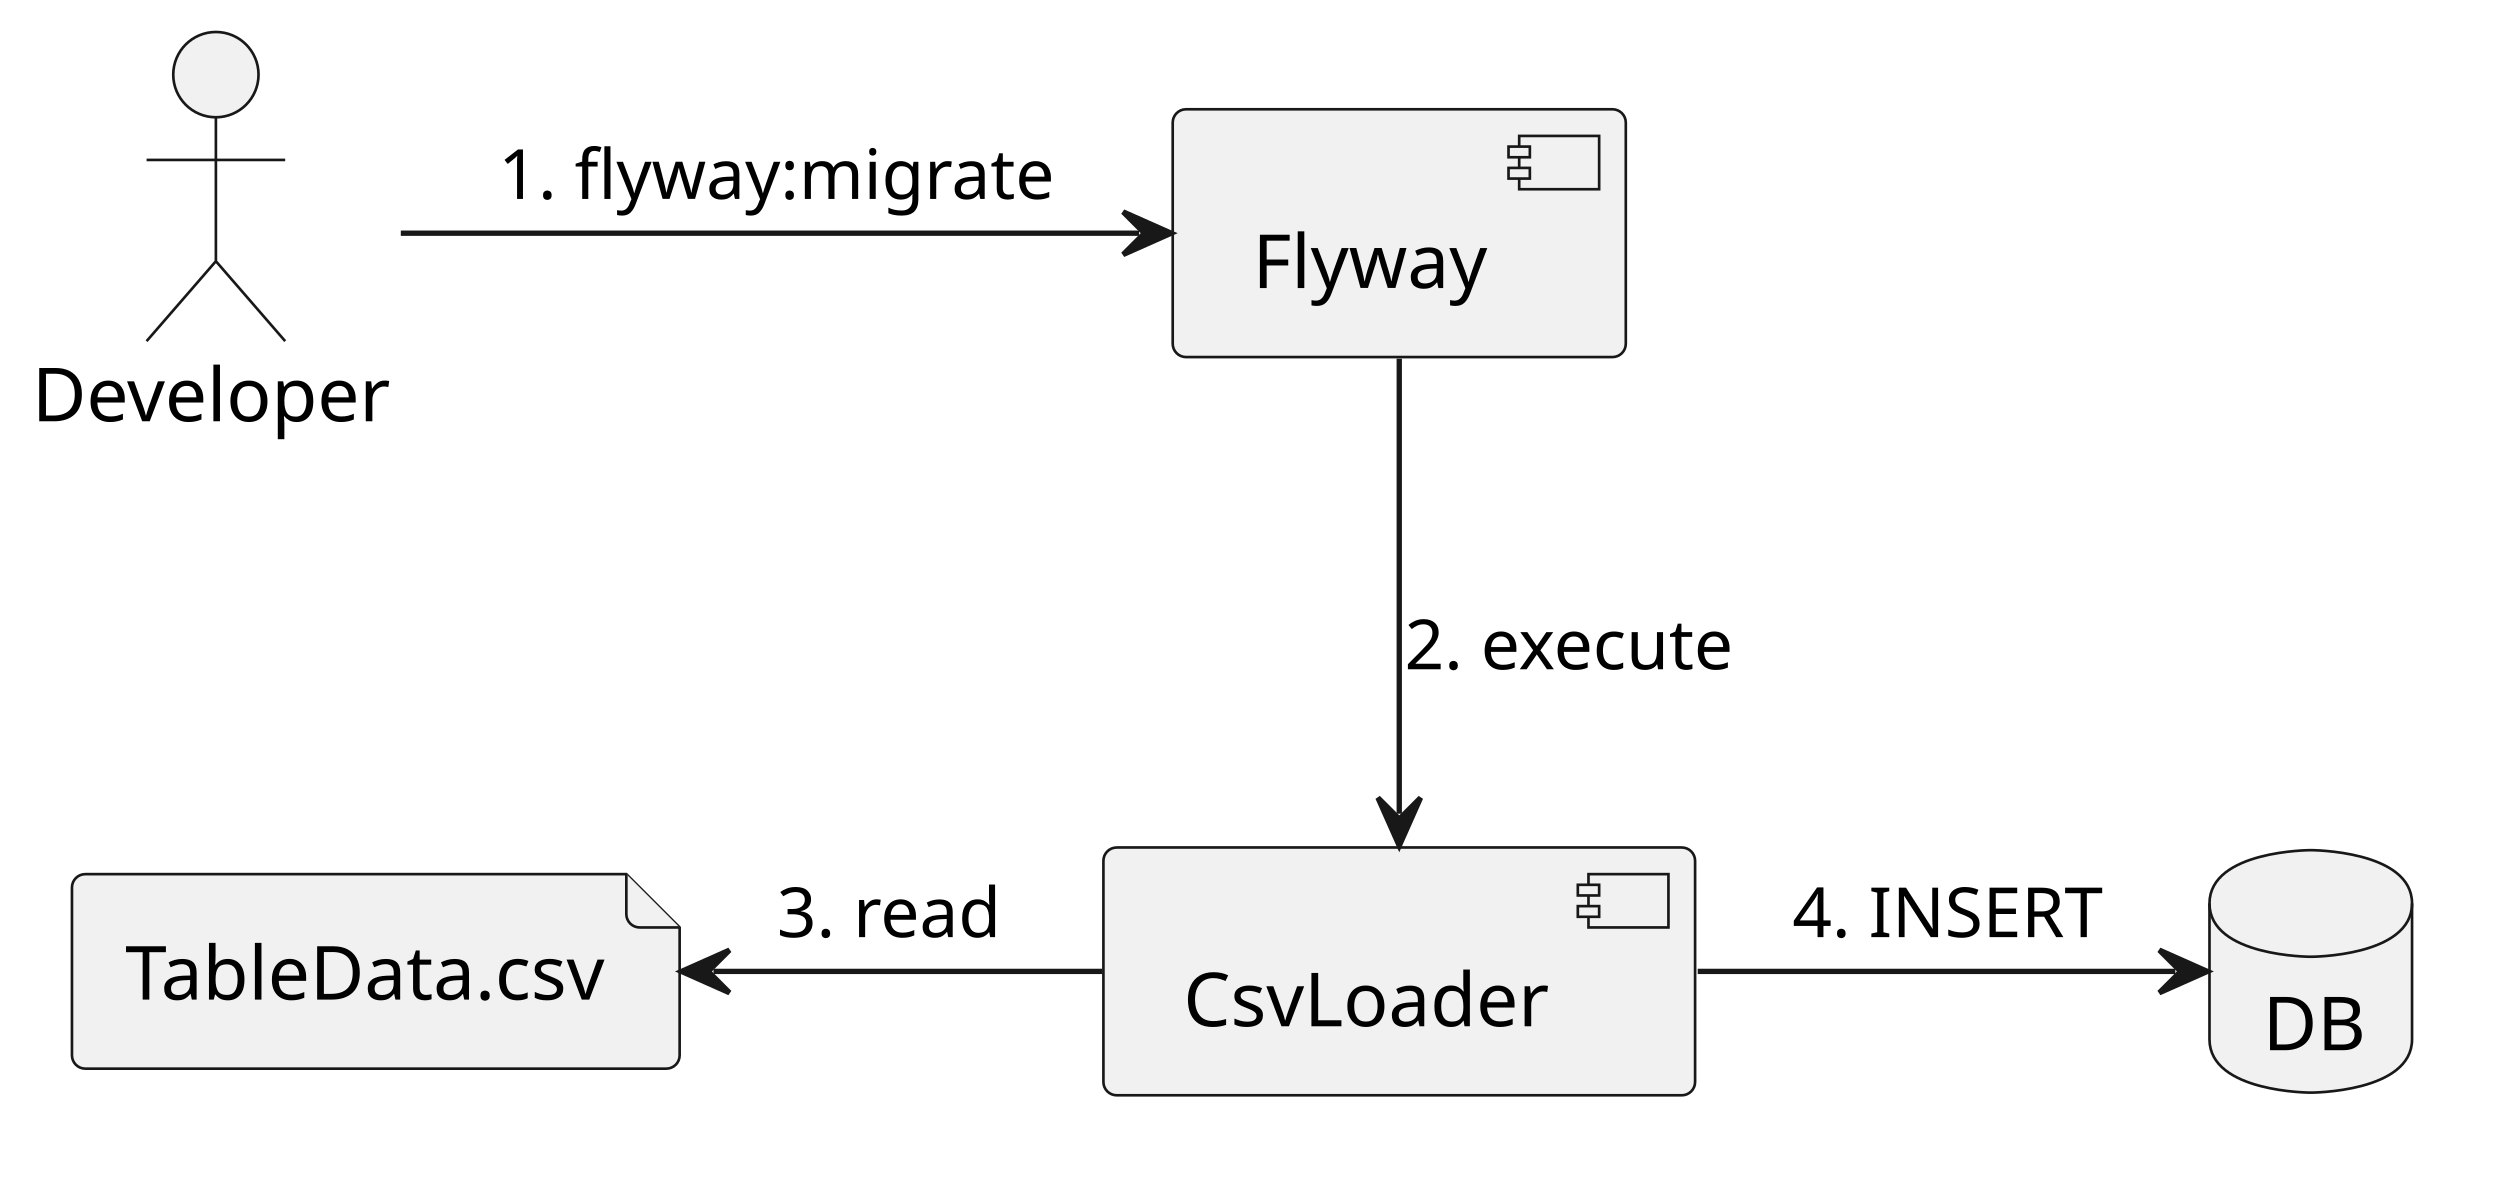
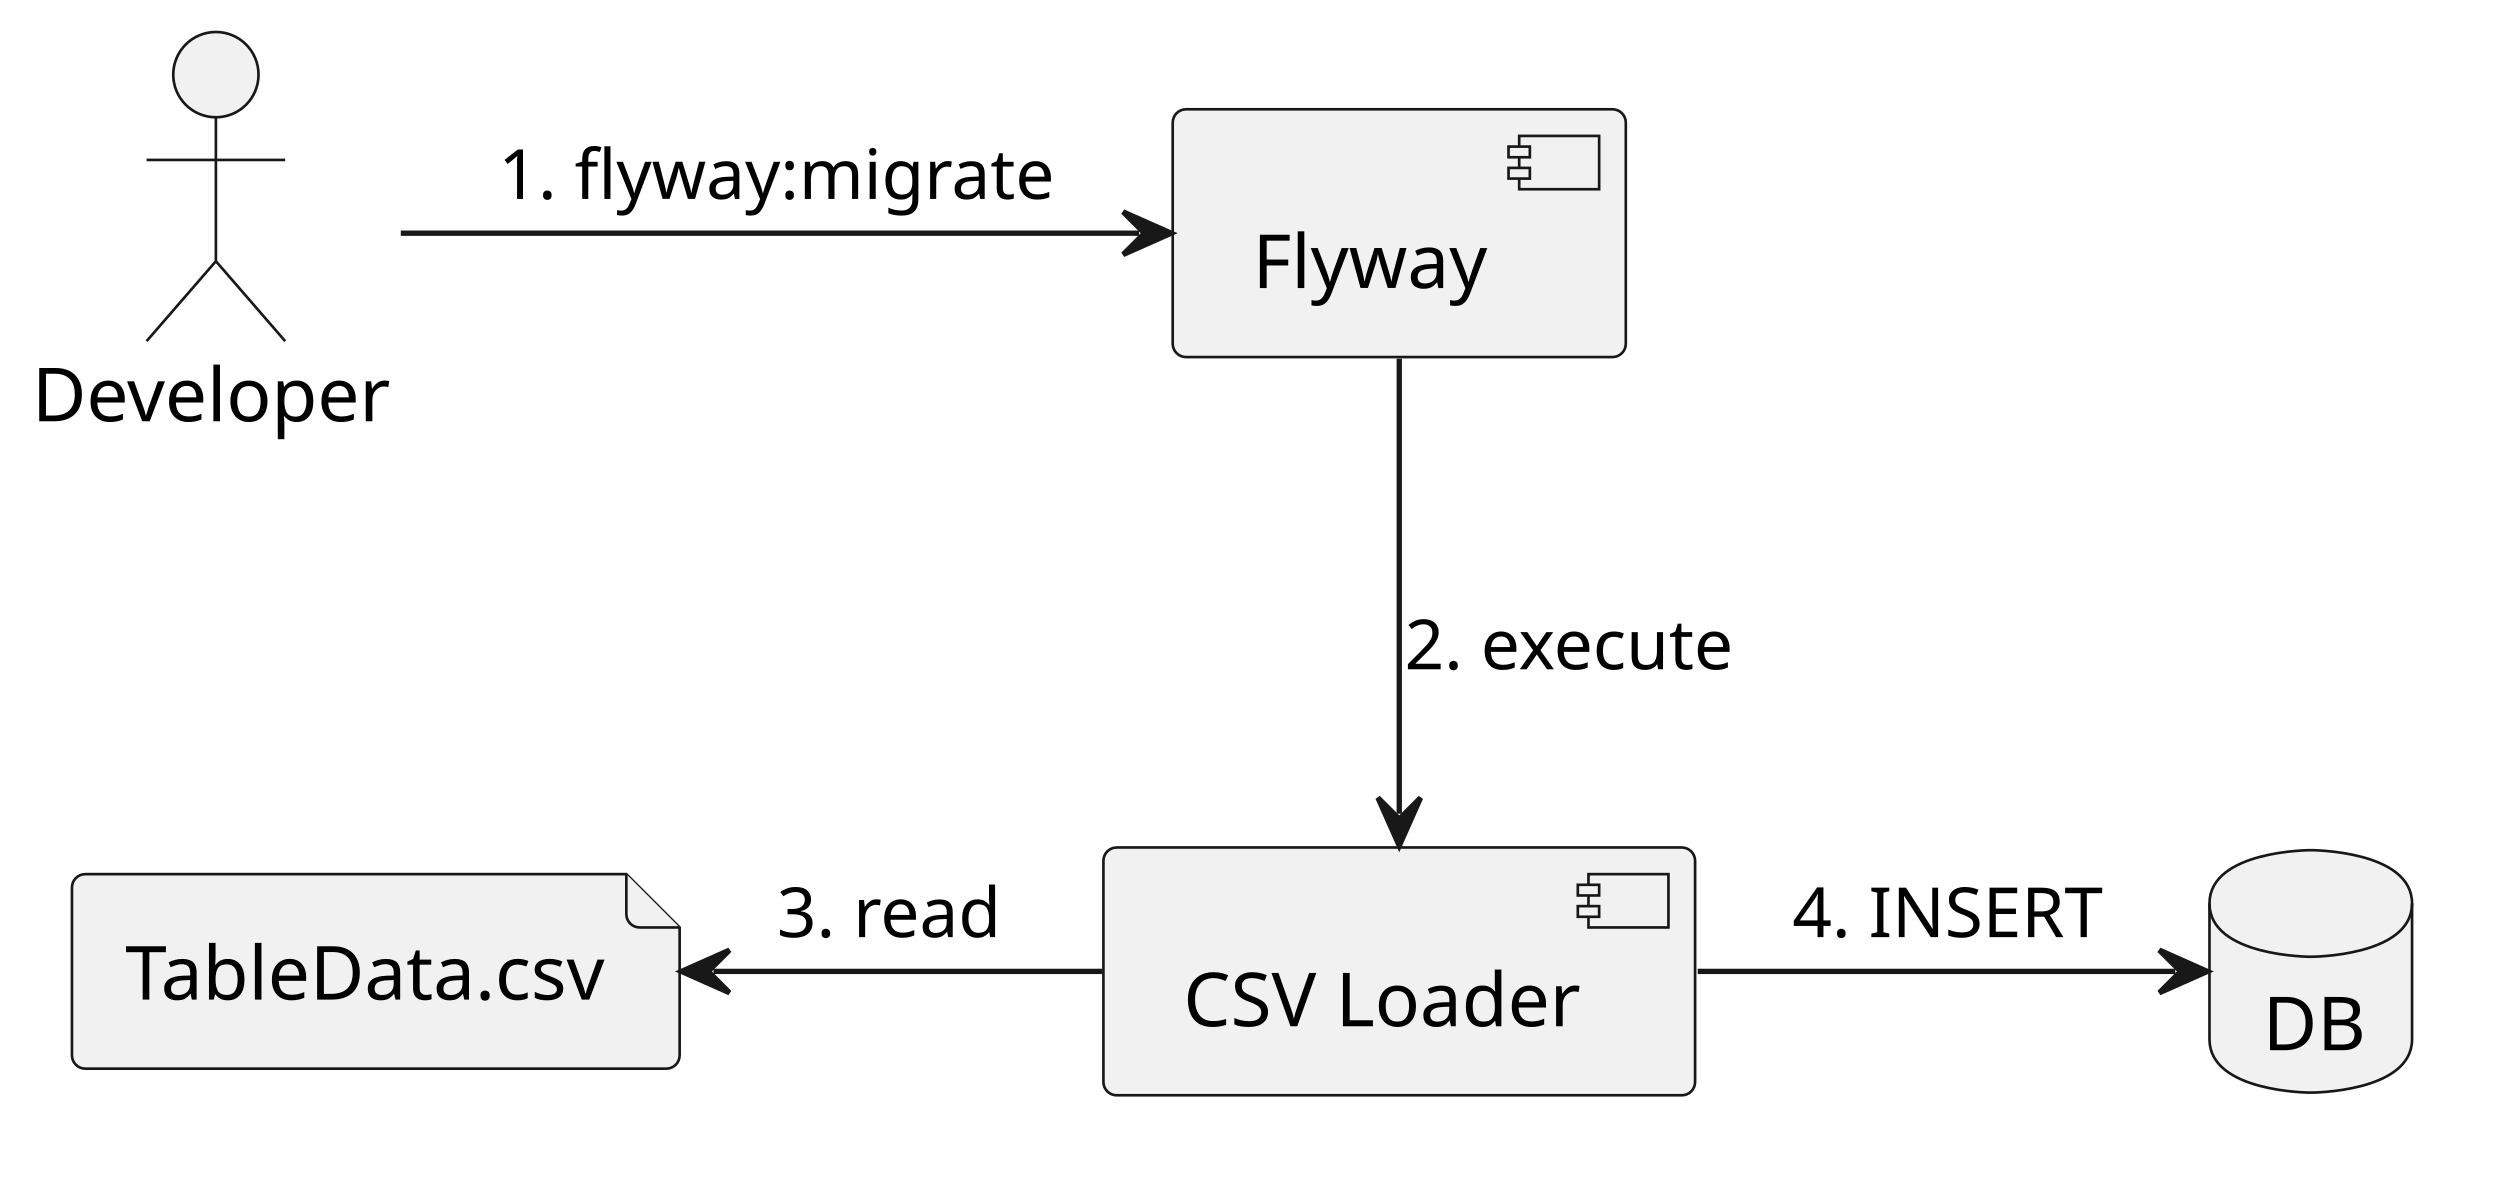
<svg xmlns="http://www.w3.org/2000/svg" contentStyleType="text/css" height="221px" preserveAspectRatio="none" style="width:469px;height:221px;background:#FFFFFF;" version="1.1" viewBox="0 0 469 221" width="469px" zoomAndPan="magnify">
  <defs />
  <g>
    <g id="elem_Developer">
      <ellipse cx="40.5" cy="14" fill="#F1F1F1" rx="8" ry="8" style="stroke:#181818;stroke-width:0.5;" />
      <path d="M40.5,22 L40.5,49 M27.5,30 L53.5,30 M40.5,49 L27.5,64 M40.5,49 L53.5,64 " fill="none" style="stroke:#181818;stroke-width:0.5;" />
      <text fill="#000000" font-family="sans-serif" font-size="14" lengthAdjust="spacing" textLength="69" x="6" y="79.035">Developer</text>
    </g>
    <g id="elem_Flyway">
      <rect fill="#F1F1F1" height="46.488" rx="2.5" ry="2.5" style="stroke:#181818;stroke-width:0.5;" width="85" x="220" y="20.5" />
      <rect fill="#F1F1F1" height="10" style="stroke:#181818;stroke-width:0.5;" width="15" x="285" y="25.5" />
      <rect fill="#F1F1F1" height="2" style="stroke:#181818;stroke-width:0.5;" width="4" x="283" y="27.5" />
      <rect fill="#F1F1F1" height="2" style="stroke:#181818;stroke-width:0.5;" width="4" x="283" y="31.5" />
      <text fill="#000000" font-family="sans-serif" font-size="14" lengthAdjust="spacing" textLength="45" x="235" y="54.035">Flyway</text>
    </g>
    <g id="elem_CsvLoader">
      <rect fill="#F1F1F1" height="46.488" rx="2.5" ry="2.5" style="stroke:#181818;stroke-width:0.5;" width="111" x="207" y="158.99" />
      <rect fill="#F1F1F1" height="10" style="stroke:#181818;stroke-width:0.5;" width="15" x="298" y="163.99" />
      <rect fill="#F1F1F1" height="2" style="stroke:#181818;stroke-width:0.5;" width="4" x="296" y="165.99" />
      <rect fill="#F1F1F1" height="2" style="stroke:#181818;stroke-width:0.5;" width="4" x="296" y="169.99" />
-       <text fill="#000000" font-family="sans-serif" font-size="14" lengthAdjust="spacing" textLength="71" x="222" y="192.525">CsvLoader</text>
+       <text fill="#000000" font-family="sans-serif" font-size="14" lengthAdjust="spacing" textLength="71" x="222" y="192.525">CSV Loader</text>
    </g>
    <g id="elem_DB">
      <path d="M414.5,169.49 C414.5,159.49 433.5,159.49 433.5,159.49 C433.5,159.49 452.5,159.49 452.5,169.49 L452.5,194.978 C452.5,204.978 433.5,204.978 433.5,204.978 C433.5,204.978 414.5,204.978 414.5,194.978 L414.5,169.49 " fill="#F1F1F1" style="stroke:#181818;stroke-width:0.5;" />
      <path d="M414.5,169.49 C414.5,179.49 433.5,179.49 433.5,179.49 C433.5,179.49 452.5,179.49 452.5,169.49 " fill="none" style="stroke:#181818;stroke-width:0.5;" />
      <text fill="#000000" font-family="sans-serif" font-size="14" lengthAdjust="spacing" textLength="18" x="424.5" y="197.025">DB</text>
    </g>
    <g id="elem_csv">
      <path d="M13.5,166.49 L13.5,197.978 A2.5,2.5 0 0 0 16,200.478 L125,200.478 A2.5,2.5 0 0 0 127.5,197.978 L127.5,173.99 L117.5,163.99 L16,163.99 A2.5,2.5 0 0 0 13.5,166.49 " fill="#F1F1F1" style="stroke:#181818;stroke-width:0.5;" />
      <path d="M117.5,163.99 L117.5,171.49 A2.5,2.5 0 0 0 120,173.99 L127.5,173.99 " fill="#F1F1F1" style="stroke:#181818;stroke-width:0.5;" />
      <text fill="#000000" font-family="sans-serif" font-size="14" lengthAdjust="spacing" textLength="94" x="23.5" y="187.525">TableData.csv</text>
    </g>
    <g id="link_Developer_Flyway">
      <path d="M75.19,43.75 C114.21,43.75 171.62,43.75 213.7,43.75 " fill="none" id="Developer-to-Flyway" style="stroke:#181818;stroke-width:1.0;" />
      <polygon fill="#181818" points="219.7,43.75,210.7,39.75,214.7,43.75,210.7,47.75,219.7,43.75" style="stroke:#181818;stroke-width:1.0;" />
      <text fill="#000000" font-family="sans-serif" font-size="13" lengthAdjust="spacing" textLength="108" x="93.5" y="37.318">1. flyway:migrate</text>
    </g>
    <g id="link_Flyway_CsvLoader">
      <path d="M262.5,67.29 C262.5,92.57 262.5,127.36 262.5,152.66 " fill="none" id="Flyway-to-CsvLoader" style="stroke:#181818;stroke-width:1.0;" />
      <polygon fill="#181818" points="262.5,158.66,266.5,149.66,262.5,153.66,258.5,149.66,262.5,158.66" style="stroke:#181818;stroke-width:1.0;" />
      <text fill="#000000" font-family="sans-serif" font-size="13" lengthAdjust="spacing" textLength="65" x="263.5" y="125.558">2. execute</text>
    </g>
    <g id="link_csv_CsvLoader">
      <path d="M133.85,182.24 C158.82,182.24 181.98,182.24 206.77,182.24 " fill="none" id="csv-backto-CsvLoader" style="stroke:#181818;stroke-width:1.0;" />
      <polygon fill="#181818" points="127.85,182.24,136.85,186.24,132.85,182.24,136.85,178.24,127.85,182.24" style="stroke:#181818;stroke-width:1.0;" />
      <text fill="#000000" font-family="sans-serif" font-size="13" lengthAdjust="spacing" textLength="43" x="145.75" y="175.808">3. read</text>
    </g>
    <g id="link_CsvLoader_DB">
      <path d="M318.49,182.24 C351.41,182.24 384.99,182.24 408.09,182.24 " fill="none" id="CsvLoader-to-DB" style="stroke:#181818;stroke-width:1.0;" />
      <polygon fill="#181818" points="414.09,182.24,405.09,178.24,409.09,182.24,405.09,186.24,414.09,182.24" style="stroke:#181818;stroke-width:1.0;" />
      <text fill="#000000" font-family="sans-serif" font-size="13" lengthAdjust="spacing" textLength="60" x="336.25" y="175.808">4. INSERT</text>
    </g>
  </g>
</svg>
